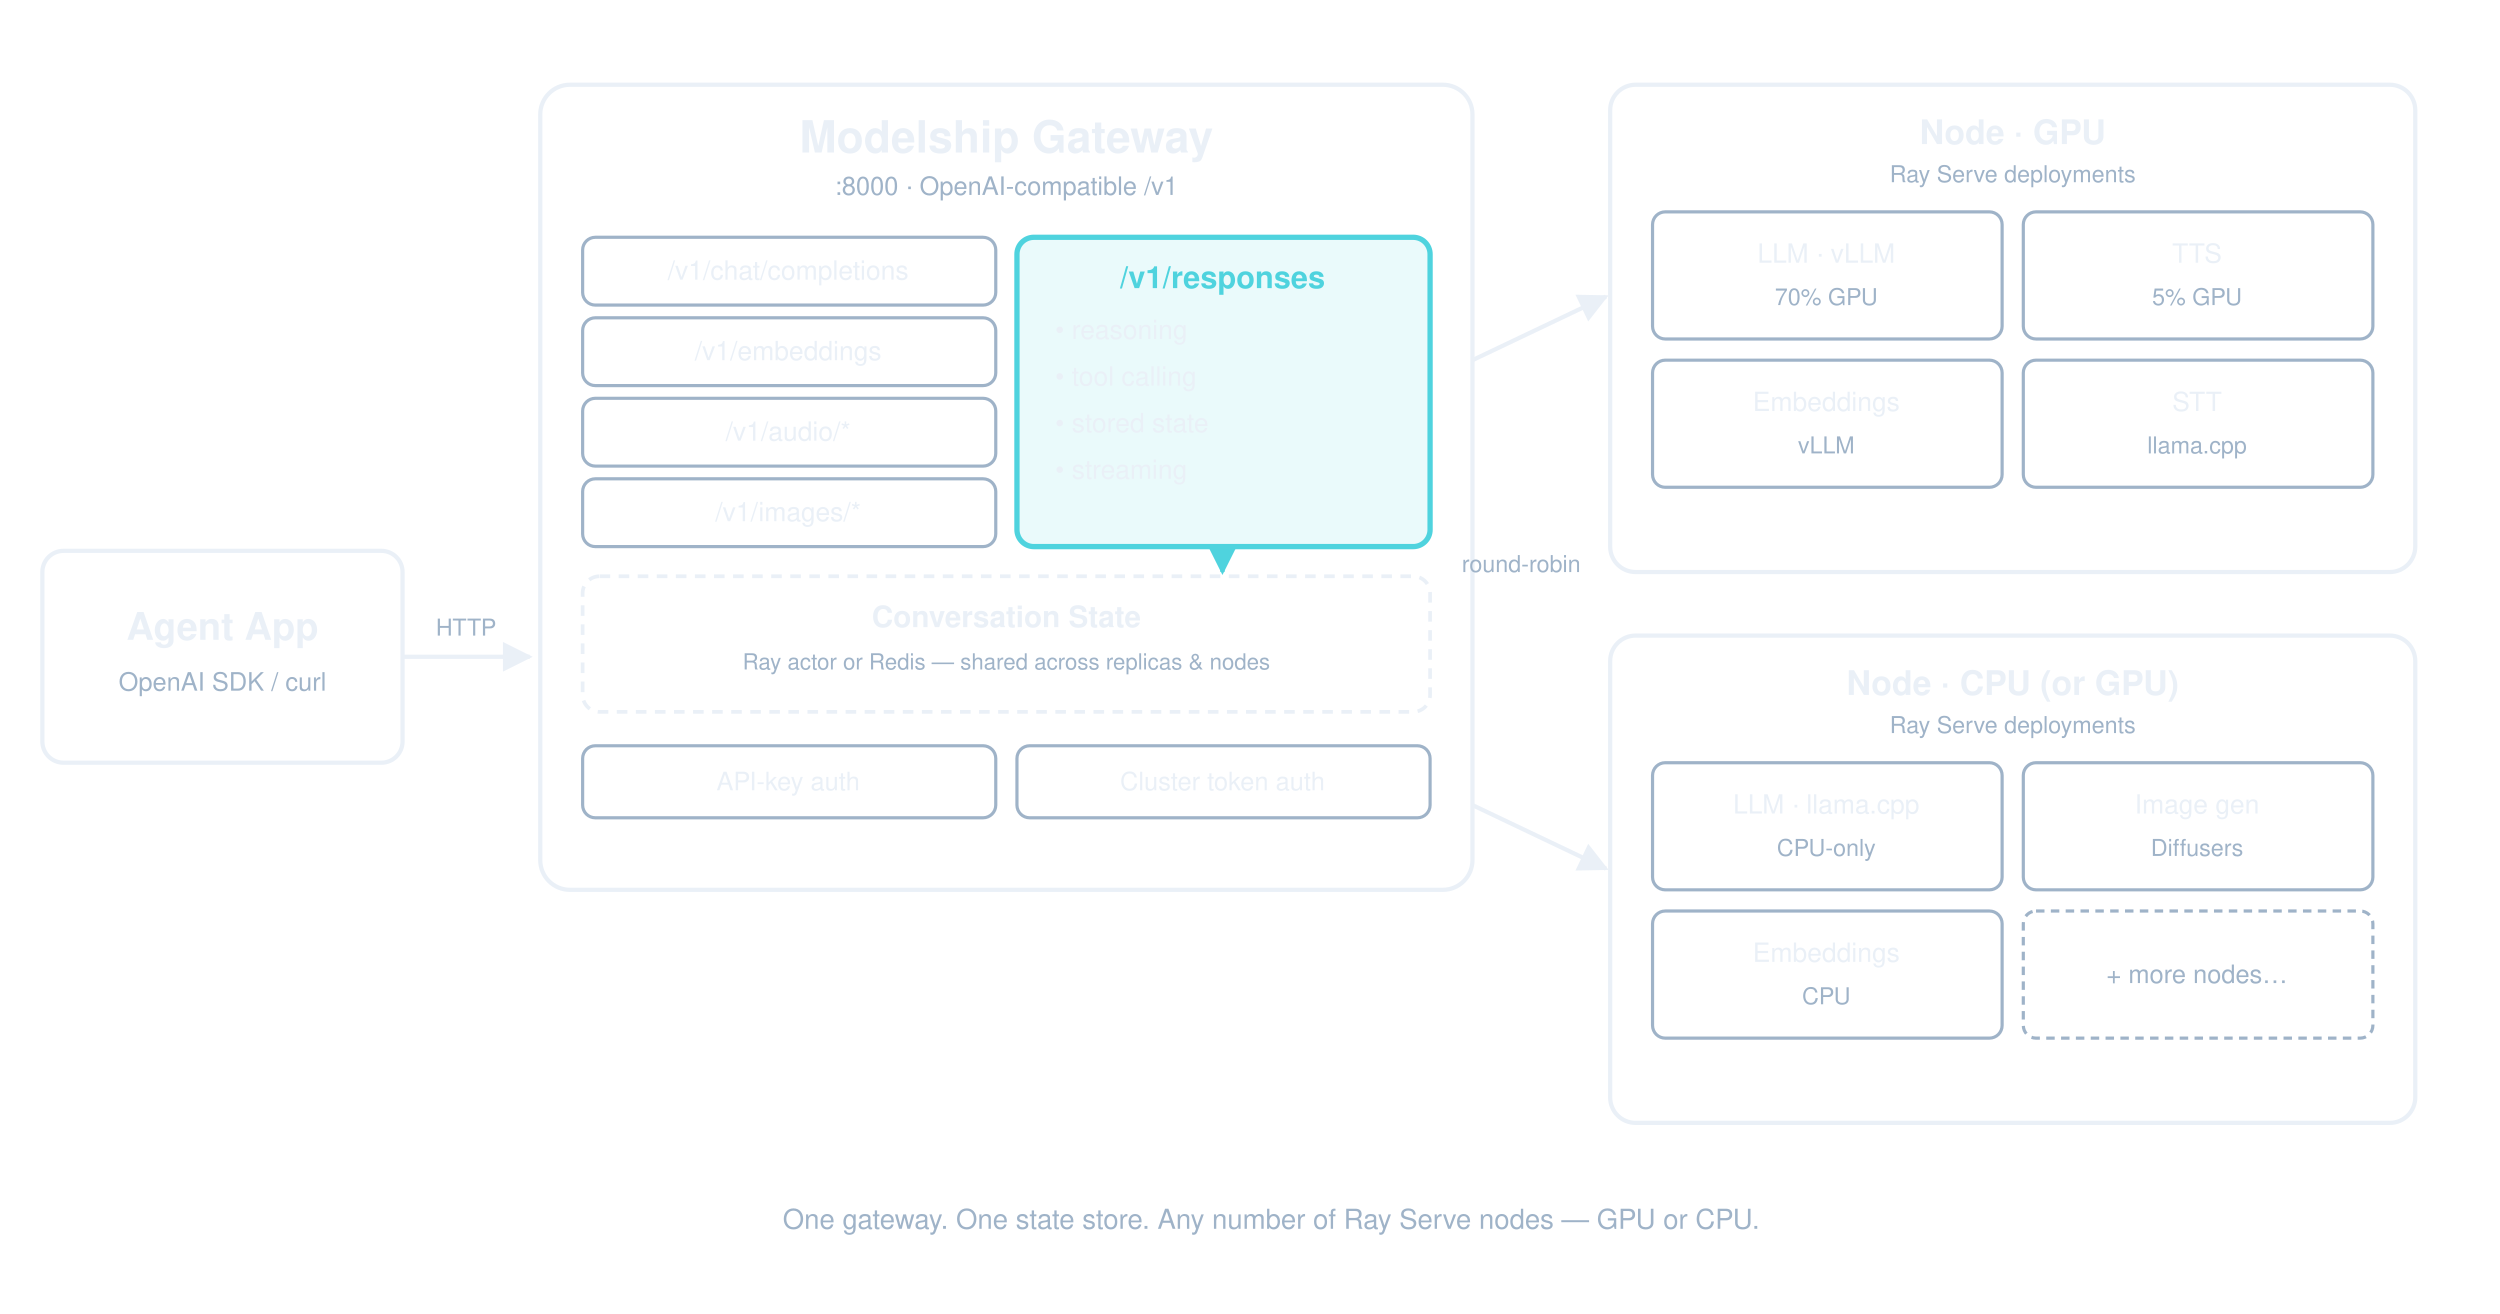
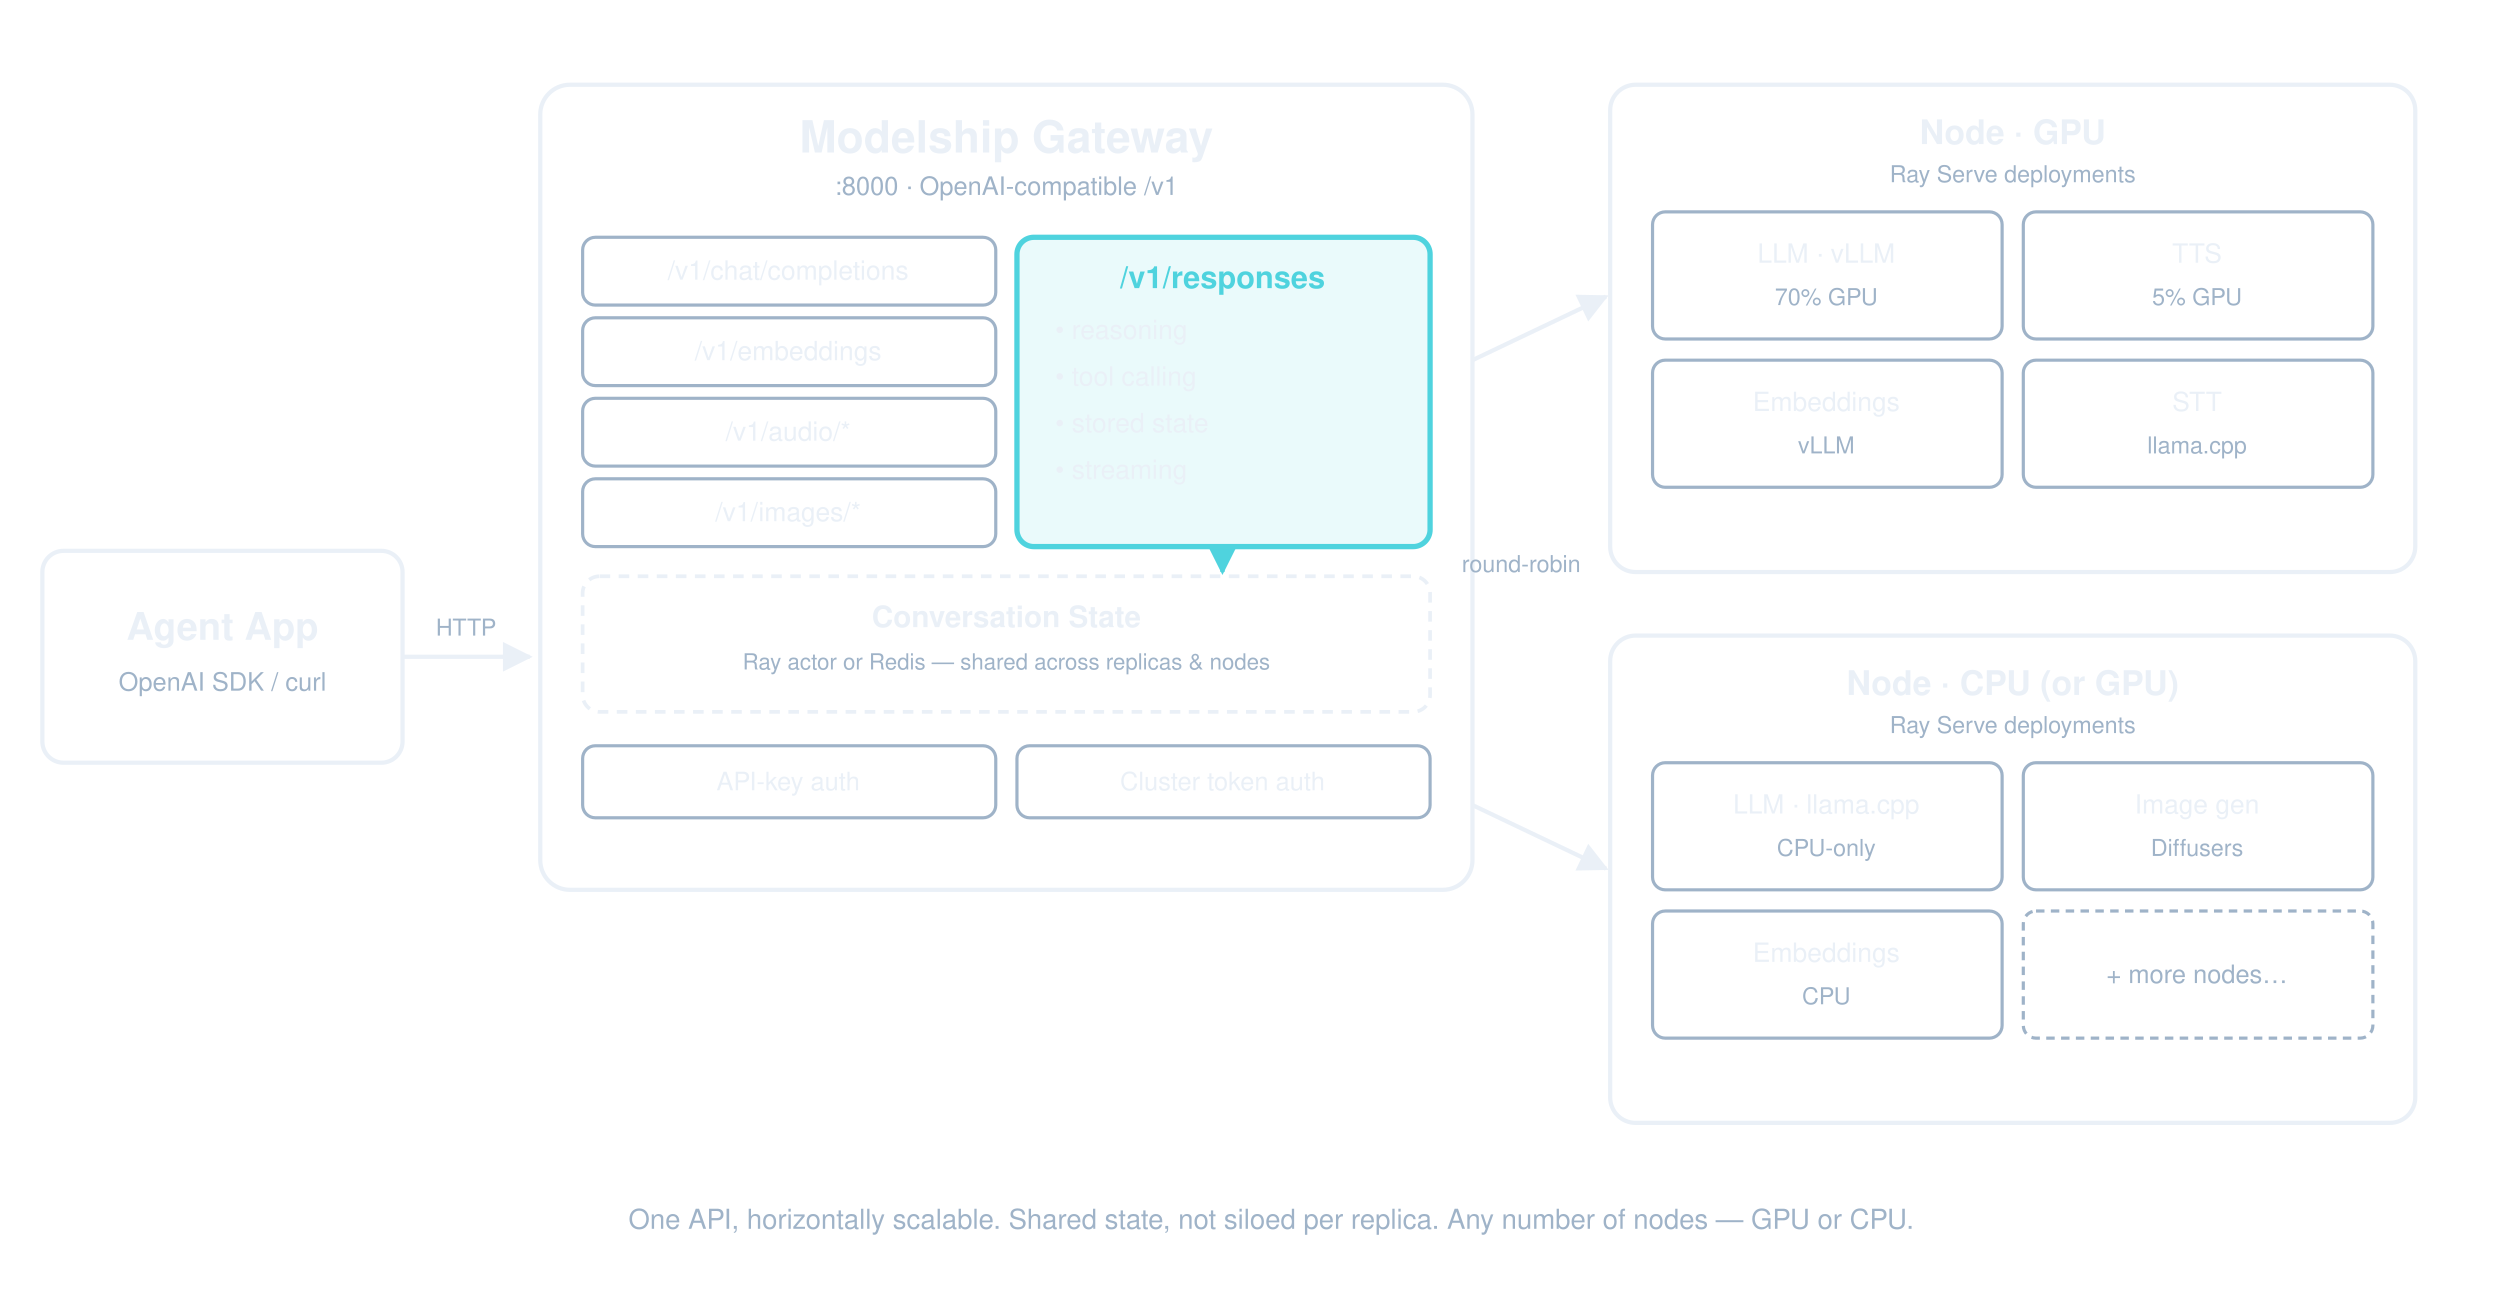
<svg xmlns="http://www.w3.org/2000/svg" viewBox="0 0 1180 620" width="1180" height="620" role="img" aria-label="Modelship architecture diagram" font-family="Helvetica, Arial, sans-serif">
  <defs>
    <marker id="arrow" viewBox="0 0 10 10" refX="9" refY="5" markerWidth="7" markerHeight="7" orient="auto-start-reverse">
      <path d="M0,0 L10,5 L0,10 z" fill="#EAF0F7" />
    </marker>
    <marker id="arrow-accent" viewBox="0 0 10 10" refX="9" refY="5" markerWidth="7" markerHeight="7" orient="auto-start-reverse">
      <path d="M0,0 L10,5 L0,10 z" fill="#4FD3DE" />
    </marker>
  </defs>
  <rect x="20" y="260" width="170" height="100" rx="10" fill="none" stroke="#EAF0F7" stroke-width="2" />
  <text x="105" y="302" text-anchor="middle" font-size="18" font-weight="700" fill="#EAF0F7">Agent App</text>
  <text x="105" y="326" text-anchor="middle" font-size="12" fill="#9FB3C8">OpenAI SDK / curl</text>
  <line x1="190" y1="310" x2="250" y2="310" stroke="#EAF0F7" stroke-width="2" marker-end="url(#arrow)" />
  <text x="220" y="300" text-anchor="middle" font-size="11" fill="#9FB3C8">HTTP</text>
  <rect x="255" y="40" width="440" height="380" rx="14" fill="none" stroke="#EAF0F7" stroke-width="2" />
  <text x="475" y="72" text-anchor="middle" font-size="21" font-weight="700" fill="#EAF0F7">Modelship Gateway</text>
  <text x="475" y="92" text-anchor="middle" font-size="12" fill="#9FB3C8">:8000 · OpenAI-compatible /v1</text>
  <rect x="275" y="112" width="195" height="32" rx="6" fill="none" stroke="#9FB3C8" stroke-width="1.5" />
  <text x="372" y="132" text-anchor="middle" font-size="12.5" fill="#EAF0F7">/v1/chat/completions</text>
  <rect x="275" y="150" width="195" height="32" rx="6" fill="none" stroke="#9FB3C8" stroke-width="1.5" />
  <text x="372" y="170" text-anchor="middle" font-size="12.5" fill="#EAF0F7">/v1/embeddings</text>
  <rect x="275" y="188" width="195" height="32" rx="6" fill="none" stroke="#9FB3C8" stroke-width="1.5" />
  <text x="372" y="208" text-anchor="middle" font-size="12.5" fill="#EAF0F7">/v1/audio/*</text>
  <rect x="275" y="226" width="195" height="32" rx="6" fill="none" stroke="#9FB3C8" stroke-width="1.5" />
  <text x="372" y="246" text-anchor="middle" font-size="12.5" fill="#EAF0F7">/v1/images/*</text>
  <rect x="480" y="112" width="195" height="146" rx="8" fill="#4FD3DE" fill-opacity="0.12" stroke="#4FD3DE" stroke-width="2.5" />
  <text x="577" y="136" text-anchor="middle" font-size="14.5" font-weight="700" fill="#4FD3DE">/v1/responses</text>
  <text x="498" y="160" font-size="12.5" fill="#EAF0F7">• reasoning</text>
  <text x="498" y="182" font-size="12.5" fill="#EAF0F7">• tool calling</text>
  <text x="498" y="204" font-size="12.5" fill="#EAF0F7">• stored state</text>
  <text x="498" y="226" font-size="12.5" fill="#EAF0F7">• streaming</text>
  <line x1="577" y1="258" x2="577" y2="270" stroke="#4FD3DE" stroke-width="2" marker-end="url(#arrow-accent)" />
  <rect x="275" y="272" width="400" height="64" rx="8" fill="none" stroke="#EAF0F7" stroke-width="1.75" stroke-dasharray="5 4" />
  <text x="475" y="296" text-anchor="middle" font-size="14" font-weight="600" fill="#EAF0F7">Conversation State</text>
  <text x="475" y="316" text-anchor="middle" font-size="10.5" fill="#9FB3C8">Ray actor or Redis — shared across replicas &amp; nodes</text>
  <rect x="275" y="352" width="195" height="34" rx="6" fill="none" stroke="#9FB3C8" stroke-width="1.5" />
  <text x="372" y="373" text-anchor="middle" font-size="12" fill="#EAF0F7">API-key auth</text>
  <rect x="480" y="352" width="195" height="34" rx="6" fill="none" stroke="#9FB3C8" stroke-width="1.5" />
  <text x="577" y="373" text-anchor="middle" font-size="12" fill="#EAF0F7">Cluster token auth</text>
  <line x1="695" y1="170" x2="758" y2="140" stroke="#EAF0F7" stroke-width="2" marker-end="url(#arrow)" />
  <line x1="695" y1="380" x2="758" y2="410" stroke="#EAF0F7" stroke-width="2" marker-end="url(#arrow)" />
  <text x="718" y="270" text-anchor="middle" font-size="11" fill="#9FB3C8">round-robin</text>
  <rect x="760" y="40" width="380" height="230" rx="12" fill="none" stroke="#EAF0F7" stroke-width="2" />
  <text x="950" y="68" text-anchor="middle" font-size="16" font-weight="700" fill="#EAF0F7">Node · GPU</text>
  <text x="950" y="86" text-anchor="middle" font-size="11" fill="#9FB3C8">Ray Serve deployments</text>
  <rect x="780" y="100" width="165" height="60" rx="6" fill="none" stroke="#9FB3C8" stroke-width="1.5" />
  <text x="862" y="124" text-anchor="middle" font-size="12.5" fill="#EAF0F7">LLM · vLLM</text>
  <text x="862" y="144" text-anchor="middle" font-size="11" fill="#9FB3C8">70% GPU</text>
  <rect x="955" y="100" width="165" height="60" rx="6" fill="none" stroke="#9FB3C8" stroke-width="1.5" />
  <text x="1037" y="124" text-anchor="middle" font-size="12.5" fill="#EAF0F7">TTS</text>
  <text x="1037" y="144" text-anchor="middle" font-size="11" fill="#9FB3C8">5% GPU</text>
  <rect x="780" y="170" width="165" height="60" rx="6" fill="none" stroke="#9FB3C8" stroke-width="1.5" />
  <text x="862" y="194" text-anchor="middle" font-size="12.5" fill="#EAF0F7">Embeddings</text>
  <text x="862" y="214" text-anchor="middle" font-size="11" fill="#9FB3C8">vLLM</text>
  <rect x="955" y="170" width="165" height="60" rx="6" fill="none" stroke="#9FB3C8" stroke-width="1.5" />
  <text x="1037" y="194" text-anchor="middle" font-size="12.5" fill="#EAF0F7">STT</text>
  <text x="1037" y="214" text-anchor="middle" font-size="11" fill="#9FB3C8">llama.cpp</text>
  <rect x="760" y="300" width="380" height="230" rx="12" fill="none" stroke="#EAF0F7" stroke-width="2" />
  <text x="950" y="328" text-anchor="middle" font-size="16" font-weight="700" fill="#EAF0F7">Node · CPU (or GPU)</text>
  <text x="950" y="346" text-anchor="middle" font-size="11" fill="#9FB3C8">Ray Serve deployments</text>
  <rect x="780" y="360" width="165" height="60" rx="6" fill="none" stroke="#9FB3C8" stroke-width="1.5" />
  <text x="862" y="384" text-anchor="middle" font-size="12.5" fill="#EAF0F7">LLM · llama.cpp</text>
  <text x="862" y="404" text-anchor="middle" font-size="11" fill="#9FB3C8">CPU-only</text>
  <rect x="955" y="360" width="165" height="60" rx="6" fill="none" stroke="#9FB3C8" stroke-width="1.5" />
  <text x="1037" y="384" text-anchor="middle" font-size="12.5" fill="#EAF0F7">Image gen</text>
  <text x="1037" y="404" text-anchor="middle" font-size="11" fill="#9FB3C8">Diffusers</text>
  <rect x="780" y="430" width="165" height="60" rx="6" fill="none" stroke="#9FB3C8" stroke-width="1.5" />
  <text x="862" y="454" text-anchor="middle" font-size="12.5" fill="#EAF0F7">Embeddings</text>
  <text x="862" y="474" text-anchor="middle" font-size="11" fill="#9FB3C8">CPU</text>
  <rect x="955" y="430" width="165" height="60" rx="6" fill="none" stroke="#9FB3C8" stroke-width="1.5" stroke-dasharray="4 3" />
  <text x="1037" y="464" text-anchor="middle" font-size="12" fill="#9FB3C8">+ more nodes…</text>
-   <text x="600" y="580" text-anchor="middle" font-size="13" fill="#9FB3C8">One gateway. One state store. Any number of Ray Serve nodes — GPU or CPU.</text>
+   <text x="600" y="580" text-anchor="middle" font-size="13" fill="#9FB3C8">One API, horizontally scalable. Shared state, not siloed per replica. Any number of nodes — GPU or CPU.</text>
</svg>
